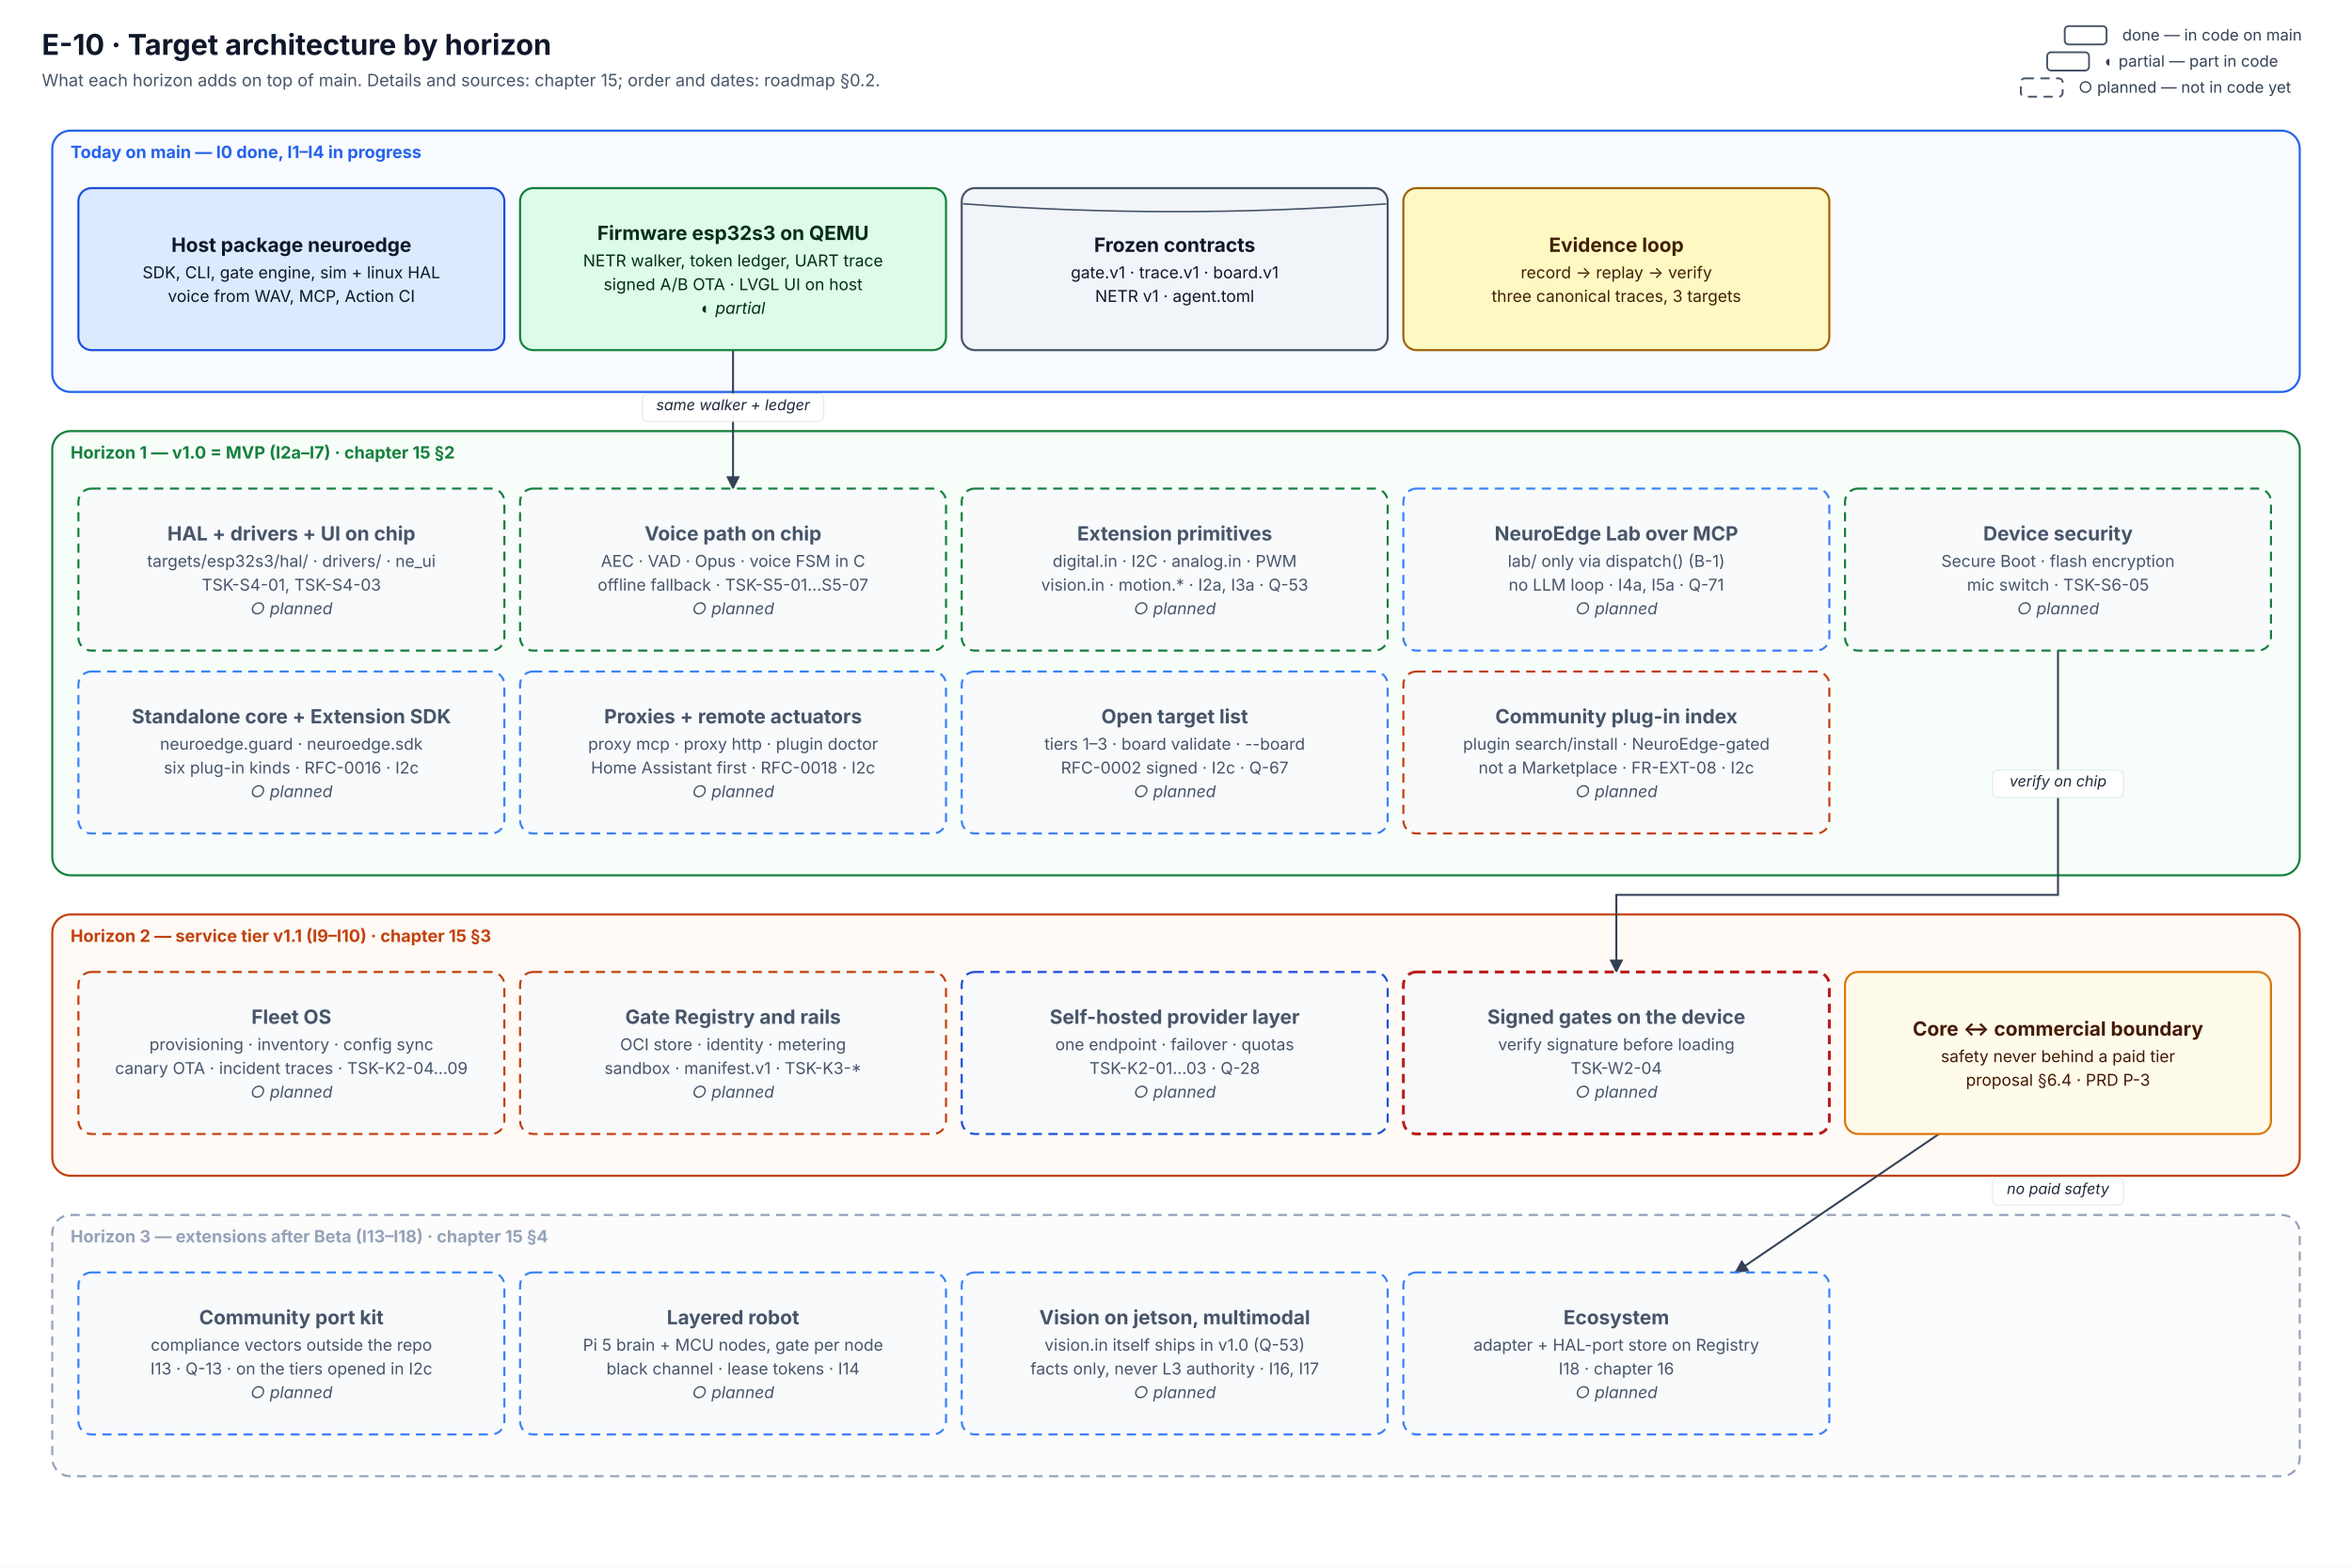
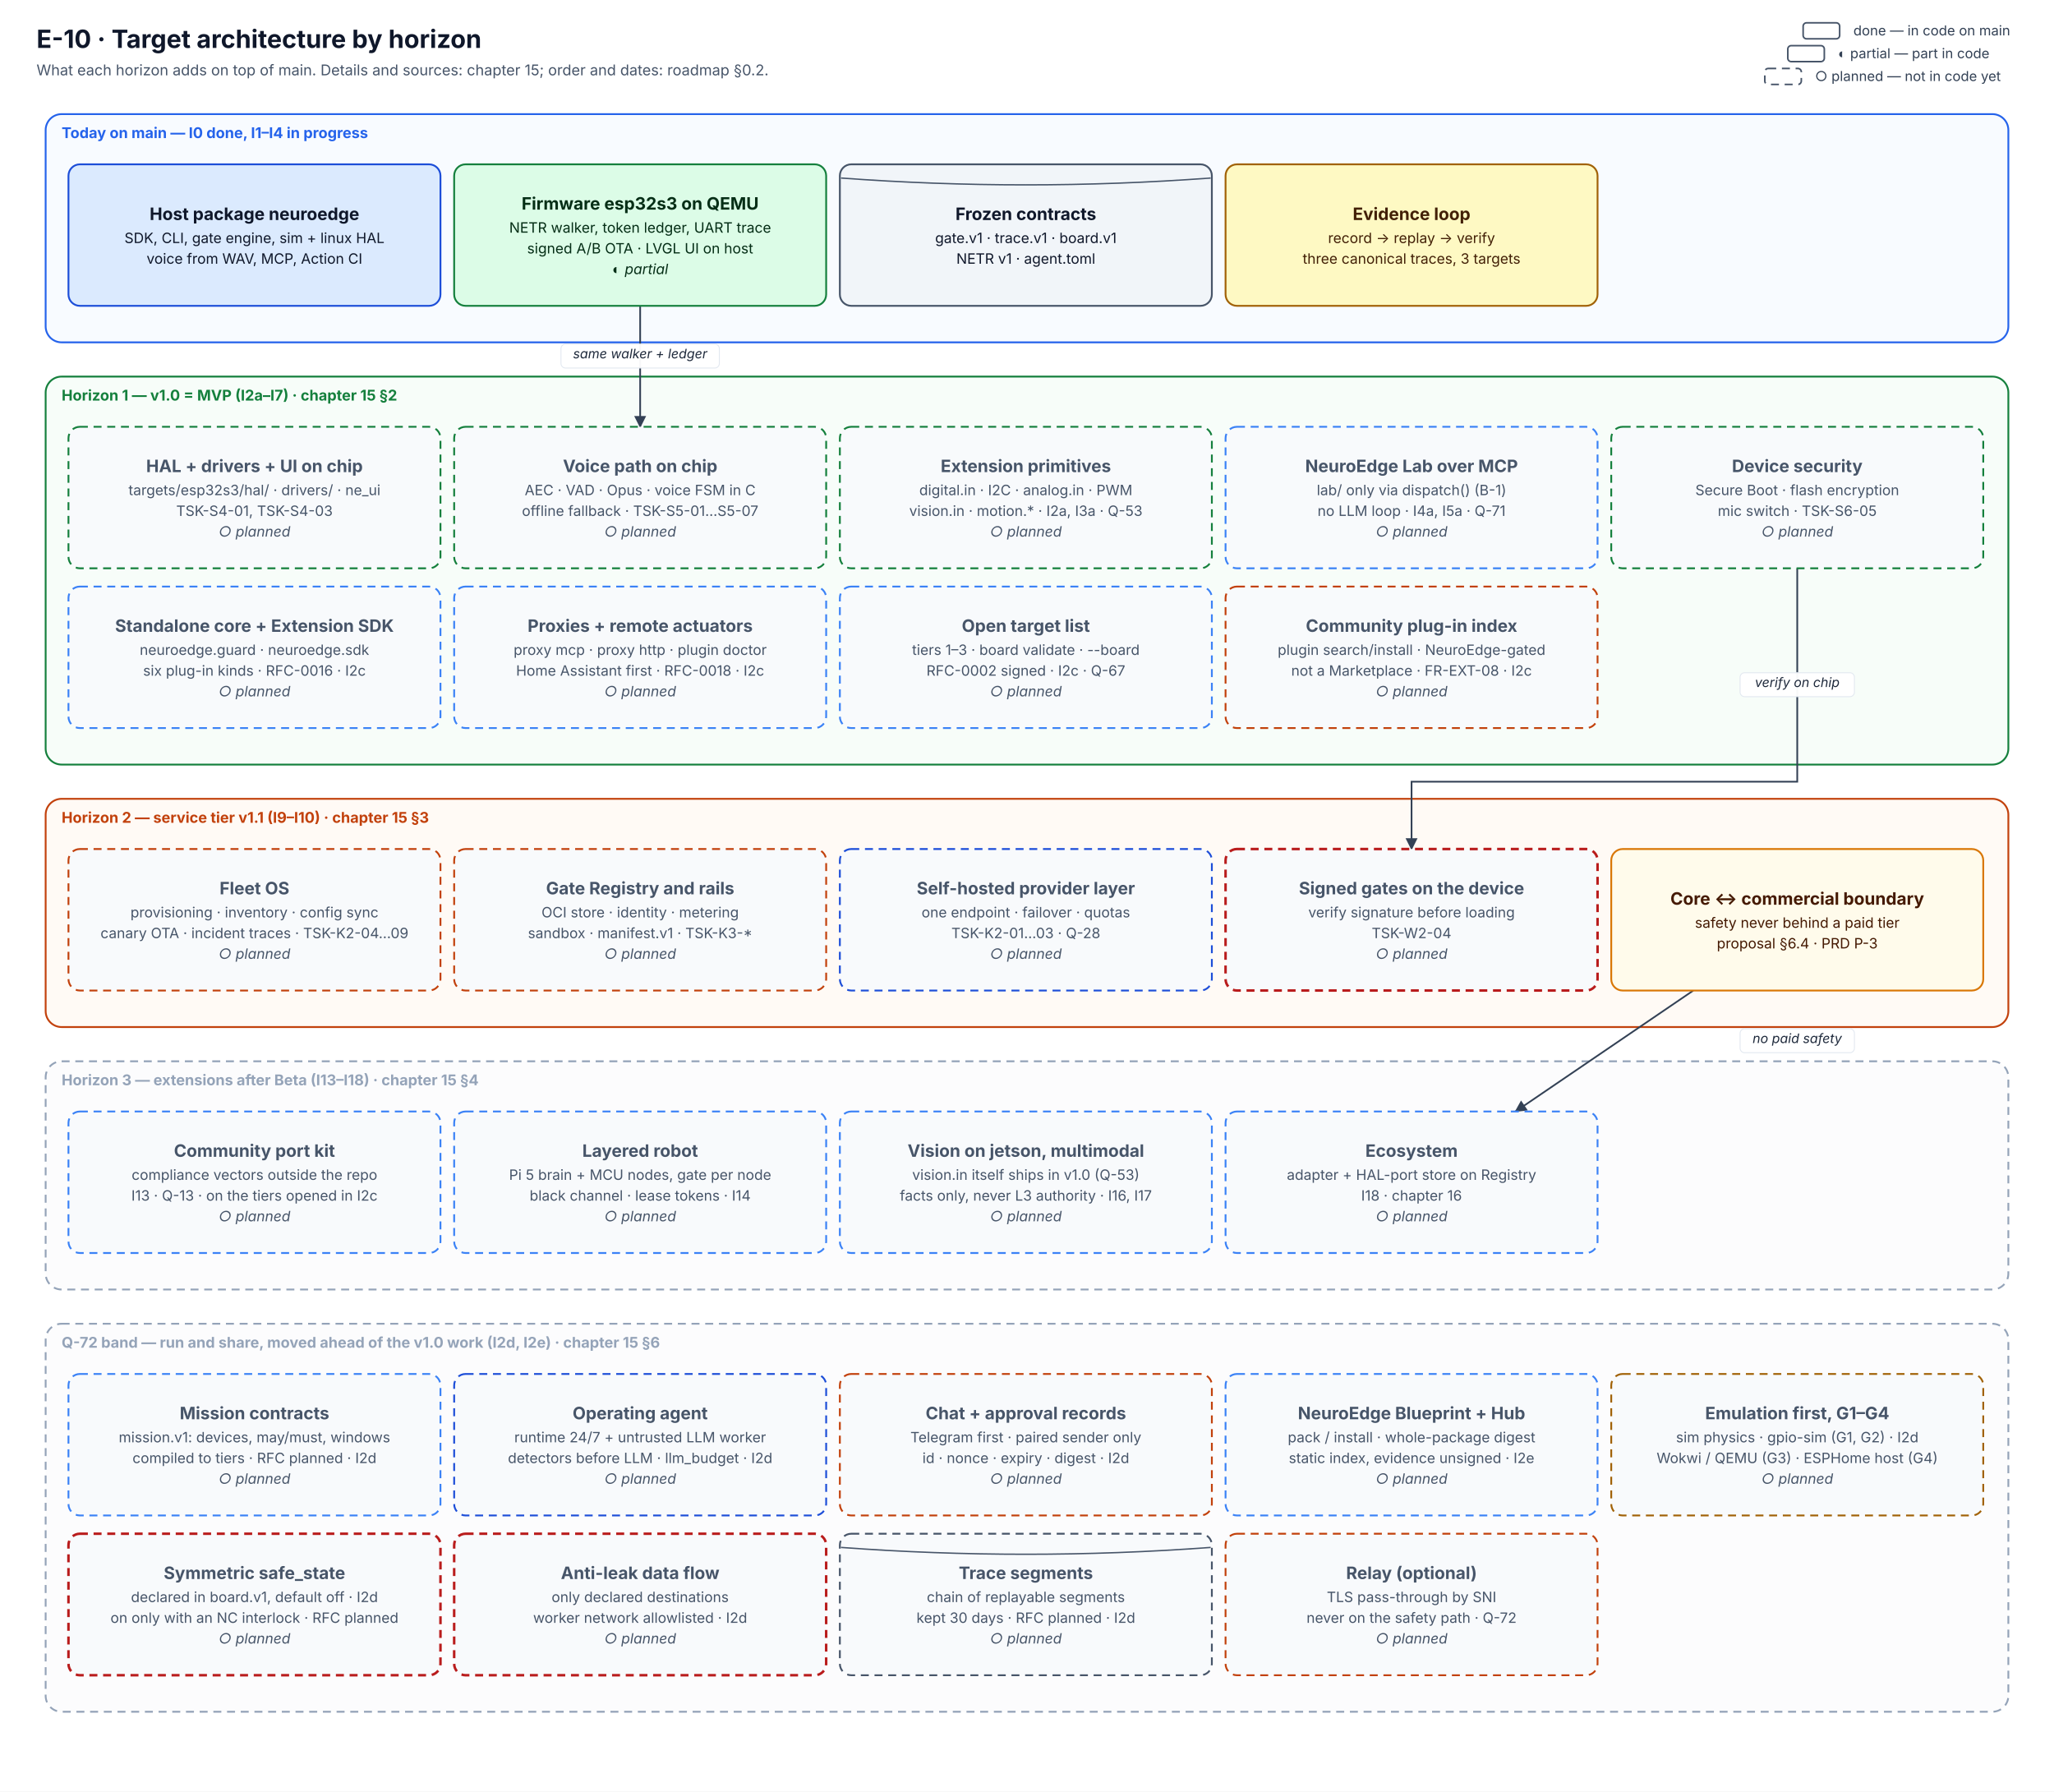
- <svg xmlns="http://www.w3.org/2000/svg" viewBox="0 0 1800 1200" width="1800" height="1200" font-family="Inter, 'Segoe UI', system-ui, -apple-system, Roboto, Helvetica, Arial, sans-serif" role="img" aria-labelledby="E-10-target-horizons-title E-10-target-horizons-desc">
+ <svg xmlns="http://www.w3.org/2000/svg" viewBox="0 0 1800 1570" width="1800" height="1570" font-family="Inter, 'Segoe UI', system-ui, -apple-system, Roboto, Helvetica, Arial, sans-serif" role="img" aria-labelledby="E-10-target-horizons-title E-10-target-horizons-desc">
  <defs>
    <marker id="arr" viewBox="0 0 10 10" refX="9" refY="5" markerWidth="7" markerHeight="7" orient="auto-start-reverse">
      <path d="M0,0 L10,5 L0,10 z" fill="#334155" />
    </marker>
  </defs>
-   <rect width="1800" height="1200" fill="#ffffff" />
+   <rect width="1800" height="1570" fill="#ffffff" />
  <text x="32.0" y="42.0" font-size="22" fill="#0f172a" text-anchor="start" font-weight="700">E-10 · Target architecture by horizon</text>
  <text x="32.0" y="66.0" font-size="13" fill="#475569" text-anchor="start">What each horizon adds on top of main. Details and sources: chapter 15; order and dates: roadmap §0.2.</text>
  <rect x="40" y="100" width="1720" height="200" rx="14" fill="#f8fbff" stroke="#2563eb" stroke-width="1.6" />
  <text x="54.0" y="121.0" font-size="13" fill="#2563eb" text-anchor="start" font-weight="700">Today on main — I0 done, I1–I4 in progress</text>
  <rect x="40" y="330" width="1720" height="340" rx="14" fill="#f7fdf9" stroke="#15803d" stroke-width="1.6" />
  <text x="54.0" y="351.0" font-size="13" fill="#15803d" text-anchor="start" font-weight="700">Horizon 1 — v1.0 = MVP (I2a–I7) · chapter 15 §2</text>
  <rect x="40" y="700" width="1720" height="200" rx="14" fill="#fffaf5" stroke="#c2410c" stroke-width="1.6" />
  <text x="54.0" y="721.0" font-size="13" fill="#c2410c" text-anchor="start" font-weight="700">Horizon 2 — service tier v1.1 (I9–I10) · chapter 15 §3</text>
  <rect x="40" y="930" width="1720" height="200" rx="14" fill="#fcfcfd" stroke="#94a3b8" stroke-width="1.6" stroke-dasharray="7 5" />
  <text x="54.0" y="951.0" font-size="13" fill="#94a3b8" text-anchor="start" font-weight="700">Horizon 3 — extensions after Beta (I13–I18) · chapter 15 §4</text>
+   <rect x="40" y="1160" width="1720" height="340" rx="14" fill="#fcfcfd" stroke="#94a3b8" stroke-width="1.6" stroke-dasharray="7 5" />
+   <text x="54.0" y="1181.0" font-size="13" fill="#94a3b8" text-anchor="start" font-weight="700">Q-72 band — run and share, moved ahead of the v1.0 work (I2d, I2e) · chapter 15 §6</text>
  <path d="M561.0,268.0 L561.0,374.0" fill="none" stroke="#334155" stroke-width="1.5" marker-end="url(#arr)" />
  <path d="M1575.0,498.0 L1575.0,520.0 L1575.0,685.0 L1237.0,685.0 L1237.0,744.0" fill="none" stroke="#334155" stroke-width="1.5" marker-end="url(#arr)" />
  <path d="M1483.9,868.0 L1328.1,974.0" fill="none" stroke="#334155" stroke-width="1.5" marker-end="url(#arr)" />
  <rect x="60" y="144" width="326" height="124" rx="10" fill="#dbeafe" stroke="#1d4ed8" stroke-width="1.6" />
  <text x="223.0" y="192.8" font-size="15" fill="#0f172a" text-anchor="middle" font-weight="700">Host package neuroedge</text>
  <text x="223.0" y="213.0" font-size="12.5" fill="#0f172a" text-anchor="middle">SDK, CLI, gate engine, sim + linux HAL</text>
  <text x="223.0" y="231.1" font-size="12.5" fill="#0f172a" text-anchor="middle">voice from WAV, MCP, Action CI</text>
  <rect x="398" y="144" width="326" height="124" rx="10" fill="#dcfce7" stroke="#15803d" stroke-width="1.6" />
  <text x="561.0" y="183.7" font-size="15" fill="#052e16" text-anchor="middle" font-weight="700">Firmware esp32s3 on QEMU</text>
  <text x="561.0" y="203.9" font-size="12.5" fill="#052e16" text-anchor="middle">NETR walker, token ledger, UART trace</text>
  <text x="561.0" y="222.1" font-size="12.5" fill="#052e16" text-anchor="middle">signed A/B OTA · LVGL UI on host</text>
  <text x="561.0" y="240.2" font-size="12.5" fill="#052e16" text-anchor="middle" font-style="italic">◐ partial</text>
  <rect x="736" y="144" width="326" height="124" rx="10" fill="#f1f5f9" stroke="#475569" stroke-width="1.6" />
  <path d="M737,156 Q899.0,168 1061,156" fill="none" stroke="#475569" stroke-width="1.2" />
  <text x="899.0" y="192.8" font-size="15" fill="#0f172a" text-anchor="middle" font-weight="700">Frozen contracts</text>
  <text x="899.0" y="213.0" font-size="12.5" fill="#0f172a" text-anchor="middle">gate.v1 · trace.v1 · board.v1</text>
  <text x="899.0" y="231.1" font-size="12.5" fill="#0f172a" text-anchor="middle">NETR v1 · agent.toml</text>
  <rect x="1074" y="144" width="326" height="124" rx="10" fill="#fef9c3" stroke="#a16207" stroke-width="1.6" />
  <text x="1237.0" y="192.8" font-size="15" fill="#422006" text-anchor="middle" font-weight="700">Evidence loop</text>
  <text x="1237.0" y="213.0" font-size="12.5" fill="#422006" text-anchor="middle">record → replay → verify</text>
  <text x="1237.0" y="231.1" font-size="12.5" fill="#422006" text-anchor="middle">three canonical traces, 3 targets</text>
  <rect x="60" y="374" width="326" height="124" rx="10" fill="#f8fafc" stroke="#15803d" stroke-width="1.6" stroke-dasharray="7 5" />
  <text x="223.0" y="413.7" font-size="15" fill="#475569" text-anchor="middle" font-weight="700">HAL + drivers + UI on chip</text>
  <text x="223.0" y="433.9" font-size="12.5" fill="#475569" text-anchor="middle">targets/esp32s3/hal/ · drivers/ · ne_ui</text>
  <text x="223.0" y="452.1" font-size="12.5" fill="#475569" text-anchor="middle">TSK-S4-01, TSK-S4-03</text>
  <text x="223.0" y="470.2" font-size="12.5" fill="#475569" text-anchor="middle" font-style="italic">○ planned</text>
  <rect x="398" y="374" width="326" height="124" rx="10" fill="#f8fafc" stroke="#15803d" stroke-width="1.6" stroke-dasharray="7 5" />
  <text x="561.0" y="413.7" font-size="15" fill="#475569" text-anchor="middle" font-weight="700">Voice path on chip</text>
  <text x="561.0" y="433.9" font-size="12.5" fill="#475569" text-anchor="middle">AEC · VAD · Opus · voice FSM in C</text>
  <text x="561.0" y="452.1" font-size="12.5" fill="#475569" text-anchor="middle">offline fallback · TSK-S5-01…S5-07</text>
  <text x="561.0" y="470.2" font-size="12.5" fill="#475569" text-anchor="middle" font-style="italic">○ planned</text>
  <rect x="736" y="374" width="326" height="124" rx="10" fill="#f8fafc" stroke="#15803d" stroke-width="1.6" stroke-dasharray="7 5" />
  <text x="899.0" y="413.7" font-size="15" fill="#475569" text-anchor="middle" font-weight="700">Extension primitives</text>
  <text x="899.0" y="433.9" font-size="12.5" fill="#475569" text-anchor="middle">digital.in · I2C · analog.in · PWM</text>
  <text x="899.0" y="452.1" font-size="12.5" fill="#475569" text-anchor="middle">vision.in · motion.* · I2a, I3a · Q-53</text>
  <text x="899.0" y="470.2" font-size="12.5" fill="#475569" text-anchor="middle" font-style="italic">○ planned</text>
  <rect x="1074" y="374" width="326" height="124" rx="10" fill="#f8fafc" stroke="#3b82f6" stroke-width="1.6" stroke-dasharray="7 5" />
  <text x="1237.0" y="413.7" font-size="15" fill="#475569" text-anchor="middle" font-weight="700">NeuroEdge Lab over MCP</text>
  <text x="1237.0" y="433.9" font-size="12.5" fill="#475569" text-anchor="middle">lab/ only via dispatch() (B-1)</text>
  <text x="1237.0" y="452.1" font-size="12.5" fill="#475569" text-anchor="middle">no LLM loop · I4a, I5a · Q-71</text>
  <text x="1237.0" y="470.2" font-size="12.5" fill="#475569" text-anchor="middle" font-style="italic">○ planned</text>
  <rect x="1412" y="374" width="326" height="124" rx="10" fill="#f8fafc" stroke="#15803d" stroke-width="1.6" stroke-dasharray="7 5" />
  <text x="1575.0" y="413.7" font-size="15" fill="#475569" text-anchor="middle" font-weight="700">Device security</text>
  <text x="1575.0" y="433.9" font-size="12.5" fill="#475569" text-anchor="middle">Secure Boot · flash encryption</text>
  <text x="1575.0" y="452.1" font-size="12.5" fill="#475569" text-anchor="middle">mic switch · TSK-S6-05</text>
  <text x="1575.0" y="470.2" font-size="12.5" fill="#475569" text-anchor="middle" font-style="italic">○ planned</text>
  <rect x="60" y="514" width="326" height="124" rx="10" fill="#f8fafc" stroke="#3b82f6" stroke-width="1.6" stroke-dasharray="7 5" />
  <text x="223.0" y="553.7" font-size="15" fill="#475569" text-anchor="middle" font-weight="700">Standalone core + Extension SDK</text>
  <text x="223.0" y="573.9" font-size="12.5" fill="#475569" text-anchor="middle">neuroedge.guard · neuroedge.sdk</text>
  <text x="223.0" y="592.1" font-size="12.5" fill="#475569" text-anchor="middle">six plug-in kinds · RFC-0016 · I2c</text>
  <text x="223.0" y="610.2" font-size="12.5" fill="#475569" text-anchor="middle" font-style="italic">○ planned</text>
  <rect x="398" y="514" width="326" height="124" rx="10" fill="#f8fafc" stroke="#3b82f6" stroke-width="1.6" stroke-dasharray="7 5" />
  <text x="561.0" y="553.7" font-size="15" fill="#475569" text-anchor="middle" font-weight="700">Proxies + remote actuators</text>
  <text x="561.0" y="573.9" font-size="12.5" fill="#475569" text-anchor="middle">proxy mcp · proxy http · plugin doctor</text>
  <text x="561.0" y="592.1" font-size="12.5" fill="#475569" text-anchor="middle">Home Assistant first · RFC-0018 · I2c</text>
  <text x="561.0" y="610.2" font-size="12.5" fill="#475569" text-anchor="middle" font-style="italic">○ planned</text>
  <rect x="736" y="514" width="326" height="124" rx="10" fill="#f8fafc" stroke="#3b82f6" stroke-width="1.6" stroke-dasharray="7 5" />
  <text x="899.0" y="553.7" font-size="15" fill="#475569" text-anchor="middle" font-weight="700">Open target list</text>
  <text x="899.0" y="573.9" font-size="12.5" fill="#475569" text-anchor="middle">tiers 1–3 · board validate · --board</text>
  <text x="899.0" y="592.1" font-size="12.5" fill="#475569" text-anchor="middle">RFC-0002 signed · I2c · Q-67</text>
  <text x="899.0" y="610.2" font-size="12.5" fill="#475569" text-anchor="middle" font-style="italic">○ planned</text>
  <rect x="1074" y="514" width="326" height="124" rx="10" fill="#f8fafc" stroke="#c2410c" stroke-width="1.6" stroke-dasharray="7 5" />
  <text x="1237.0" y="553.7" font-size="15" fill="#475569" text-anchor="middle" font-weight="700">Community plug-in index</text>
  <text x="1237.0" y="573.9" font-size="12.5" fill="#475569" text-anchor="middle">plugin search/install · NeuroEdge-gated</text>
  <text x="1237.0" y="592.1" font-size="12.5" fill="#475569" text-anchor="middle">not a Marketplace · FR-EXT-08 · I2c</text>
  <text x="1237.0" y="610.2" font-size="12.5" fill="#475569" text-anchor="middle" font-style="italic">○ planned</text>
  <rect x="60" y="744" width="326" height="124" rx="10" fill="#f8fafc" stroke="#c2410c" stroke-width="1.6" stroke-dasharray="7 5" />
  <text x="223.0" y="783.7" font-size="15" fill="#475569" text-anchor="middle" font-weight="700">Fleet OS</text>
  <text x="223.0" y="803.9" font-size="12.5" fill="#475569" text-anchor="middle">provisioning · inventory · config sync</text>
  <text x="223.0" y="822.1" font-size="12.5" fill="#475569" text-anchor="middle">canary OTA · incident traces · TSK-K2-04…09</text>
  <text x="223.0" y="840.2" font-size="12.5" fill="#475569" text-anchor="middle" font-style="italic">○ planned</text>
  <rect x="398" y="744" width="326" height="124" rx="10" fill="#f8fafc" stroke="#c2410c" stroke-width="1.6" stroke-dasharray="7 5" />
  <text x="561.0" y="783.7" font-size="15" fill="#475569" text-anchor="middle" font-weight="700">Gate Registry and rails</text>
  <text x="561.0" y="803.9" font-size="12.5" fill="#475569" text-anchor="middle">OCI store · identity · metering</text>
  <text x="561.0" y="822.1" font-size="12.5" fill="#475569" text-anchor="middle">sandbox · manifest.v1 · TSK-K3-*</text>
  <text x="561.0" y="840.2" font-size="12.5" fill="#475569" text-anchor="middle" font-style="italic">○ planned</text>
  <rect x="736" y="744" width="326" height="124" rx="10" fill="#f8fafc" stroke="#1d4ed8" stroke-width="1.6" stroke-dasharray="7 5" />
  <text x="899.0" y="783.7" font-size="15" fill="#475569" text-anchor="middle" font-weight="700">Self-hosted provider layer</text>
  <text x="899.0" y="803.9" font-size="12.5" fill="#475569" text-anchor="middle">one endpoint · failover · quotas</text>
  <text x="899.0" y="822.1" font-size="12.5" fill="#475569" text-anchor="middle">TSK-K2-01…03 · Q-28</text>
  <text x="899.0" y="840.2" font-size="12.5" fill="#475569" text-anchor="middle" font-style="italic">○ planned</text>
  <rect x="1074" y="744" width="326" height="124" rx="10" fill="#f8fafc" stroke="#b91c1c" stroke-width="2.2" stroke-dasharray="7 5" />
  <text x="1237.0" y="783.7" font-size="15" fill="#475569" text-anchor="middle" font-weight="700">Signed gates on the device</text>
  <text x="1237.0" y="803.9" font-size="12.5" fill="#475569" text-anchor="middle">verify signature before loading</text>
  <text x="1237.0" y="822.1" font-size="12.5" fill="#475569" text-anchor="middle">TSK-W2-04</text>
  <text x="1237.0" y="840.2" font-size="12.5" fill="#475569" text-anchor="middle" font-style="italic">○ planned</text>
  <rect x="1412" y="744" width="326" height="124" rx="10" fill="#fffbeb" stroke="#d97706" stroke-width="1.6" />
  <text x="1575.0" y="792.8" font-size="15" fill="#451a03" text-anchor="middle" font-weight="700">Core ↔ commercial boundary</text>
  <text x="1575.0" y="813.0" font-size="12.5" fill="#451a03" text-anchor="middle">safety never behind a paid tier</text>
  <text x="1575.0" y="831.1" font-size="12.5" fill="#451a03" text-anchor="middle">proposal §6.4 · PRD P-3</text>
  <rect x="60" y="974" width="326" height="124" rx="10" fill="#f8fafc" stroke="#3b82f6" stroke-width="1.6" stroke-dasharray="7 5" />
  <text x="223.0" y="1013.7" font-size="15" fill="#475569" text-anchor="middle" font-weight="700">Community port kit</text>
  <text x="223.0" y="1033.9" font-size="12.5" fill="#475569" text-anchor="middle">compliance vectors outside the repo</text>
  <text x="223.0" y="1052.1" font-size="12.5" fill="#475569" text-anchor="middle">I13 · Q-13 · on the tiers opened in I2c</text>
  <text x="223.0" y="1070.2" font-size="12.5" fill="#475569" text-anchor="middle" font-style="italic">○ planned</text>
  <rect x="398" y="974" width="326" height="124" rx="10" fill="#f8fafc" stroke="#3b82f6" stroke-width="1.6" stroke-dasharray="7 5" />
  <text x="561.0" y="1013.7" font-size="15" fill="#475569" text-anchor="middle" font-weight="700">Layered robot</text>
  <text x="561.0" y="1033.9" font-size="12.5" fill="#475569" text-anchor="middle">Pi 5 brain + MCU nodes, gate per node</text>
  <text x="561.0" y="1052.1" font-size="12.5" fill="#475569" text-anchor="middle">black channel · lease tokens · I14</text>
  <text x="561.0" y="1070.2" font-size="12.5" fill="#475569" text-anchor="middle" font-style="italic">○ planned</text>
  <rect x="736" y="974" width="326" height="124" rx="10" fill="#f8fafc" stroke="#3b82f6" stroke-width="1.6" stroke-dasharray="7 5" />
  <text x="899.0" y="1013.7" font-size="15" fill="#475569" text-anchor="middle" font-weight="700">Vision on jetson, multimodal</text>
  <text x="899.0" y="1033.9" font-size="12.5" fill="#475569" text-anchor="middle">vision.in itself ships in v1.0 (Q-53)</text>
  <text x="899.0" y="1052.1" font-size="12.5" fill="#475569" text-anchor="middle">facts only, never L3 authority · I16, I17</text>
  <text x="899.0" y="1070.2" font-size="12.5" fill="#475569" text-anchor="middle" font-style="italic">○ planned</text>
  <rect x="1074" y="974" width="326" height="124" rx="10" fill="#f8fafc" stroke="#3b82f6" stroke-width="1.6" stroke-dasharray="7 5" />
  <text x="1237.0" y="1013.7" font-size="15" fill="#475569" text-anchor="middle" font-weight="700">Ecosystem</text>
  <text x="1237.0" y="1033.9" font-size="12.5" fill="#475569" text-anchor="middle">adapter + HAL-port store on Registry</text>
  <text x="1237.0" y="1052.1" font-size="12.5" fill="#475569" text-anchor="middle">I18 · chapter 16</text>
  <text x="1237.0" y="1070.2" font-size="12.5" fill="#475569" text-anchor="middle" font-style="italic">○ planned</text>
+   <rect x="60" y="1204" width="326" height="124" rx="10" fill="#f8fafc" stroke="#3b82f6" stroke-width="1.6" stroke-dasharray="7 5" />
+   <text x="223.0" y="1243.7" font-size="15" fill="#475569" text-anchor="middle" font-weight="700">Mission contracts</text>
+   <text x="223.0" y="1263.9" font-size="12.5" fill="#475569" text-anchor="middle">mission.v1: devices, may/must, windows</text>
+   <text x="223.0" y="1282.1" font-size="12.5" fill="#475569" text-anchor="middle">compiled to tiers · RFC planned · I2d</text>
+   <text x="223.0" y="1300.2" font-size="12.5" fill="#475569" text-anchor="middle" font-style="italic">○ planned</text>
+   <rect x="398" y="1204" width="326" height="124" rx="10" fill="#f8fafc" stroke="#1d4ed8" stroke-width="1.6" stroke-dasharray="7 5" />
+   <text x="561.0" y="1243.7" font-size="15" fill="#475569" text-anchor="middle" font-weight="700">Operating agent</text>
+   <text x="561.0" y="1263.9" font-size="12.5" fill="#475569" text-anchor="middle">runtime 24/7 + untrusted LLM worker</text>
+   <text x="561.0" y="1282.1" font-size="12.5" fill="#475569" text-anchor="middle">detectors before LLM · llm_budget · I2d</text>
+   <text x="561.0" y="1300.2" font-size="12.5" fill="#475569" text-anchor="middle" font-style="italic">○ planned</text>
+   <rect x="736" y="1204" width="326" height="124" rx="10" fill="#f8fafc" stroke="#c2410c" stroke-width="1.6" stroke-dasharray="7 5" />
+   <text x="899.0" y="1243.7" font-size="15" fill="#475569" text-anchor="middle" font-weight="700">Chat + approval records</text>
+   <text x="899.0" y="1263.9" font-size="12.5" fill="#475569" text-anchor="middle">Telegram first · paired sender only</text>
+   <text x="899.0" y="1282.1" font-size="12.5" fill="#475569" text-anchor="middle">id · nonce · expiry · digest · I2d</text>
+   <text x="899.0" y="1300.2" font-size="12.5" fill="#475569" text-anchor="middle" font-style="italic">○ planned</text>
+   <rect x="1074" y="1204" width="326" height="124" rx="10" fill="#f8fafc" stroke="#3b82f6" stroke-width="1.6" stroke-dasharray="7 5" />
+   <text x="1237.0" y="1243.7" font-size="15" fill="#475569" text-anchor="middle" font-weight="700">NeuroEdge Blueprint + Hub</text>
+   <text x="1237.0" y="1263.9" font-size="12.5" fill="#475569" text-anchor="middle">pack / install · whole-package digest</text>
+   <text x="1237.0" y="1282.1" font-size="12.5" fill="#475569" text-anchor="middle">static index, evidence unsigned · I2e</text>
+   <text x="1237.0" y="1300.2" font-size="12.5" fill="#475569" text-anchor="middle" font-style="italic">○ planned</text>
+   <rect x="1412" y="1204" width="326" height="124" rx="10" fill="#f8fafc" stroke="#a16207" stroke-width="1.6" stroke-dasharray="7 5" />
+   <text x="1575.0" y="1243.7" font-size="15" fill="#475569" text-anchor="middle" font-weight="700">Emulation first, G1–G4</text>
+   <text x="1575.0" y="1263.9" font-size="12.5" fill="#475569" text-anchor="middle">sim physics · gpio-sim (G1, G2) · I2d</text>
+   <text x="1575.0" y="1282.1" font-size="12.5" fill="#475569" text-anchor="middle">Wokwi / QEMU (G3) · ESPHome host (G4)</text>
+   <text x="1575.0" y="1300.2" font-size="12.5" fill="#475569" text-anchor="middle" font-style="italic">○ planned</text>
+   <rect x="60" y="1344" width="326" height="124" rx="10" fill="#f8fafc" stroke="#b91c1c" stroke-width="2.2" stroke-dasharray="7 5" />
+   <text x="223.0" y="1383.7" font-size="15" fill="#475569" text-anchor="middle" font-weight="700">Symmetric safe_state</text>
+   <text x="223.0" y="1403.9" font-size="12.5" fill="#475569" text-anchor="middle">declared in board.v1, default off · I2d</text>
+   <text x="223.0" y="1422.1" font-size="12.5" fill="#475569" text-anchor="middle">on only with an NC interlock · RFC planned</text>
+   <text x="223.0" y="1440.2" font-size="12.5" fill="#475569" text-anchor="middle" font-style="italic">○ planned</text>
+   <rect x="398" y="1344" width="326" height="124" rx="10" fill="#f8fafc" stroke="#b91c1c" stroke-width="2.2" stroke-dasharray="7 5" />
+   <text x="561.0" y="1383.7" font-size="15" fill="#475569" text-anchor="middle" font-weight="700">Anti-leak data flow</text>
+   <text x="561.0" y="1403.9" font-size="12.5" fill="#475569" text-anchor="middle">only declared destinations</text>
+   <text x="561.0" y="1422.1" font-size="12.5" fill="#475569" text-anchor="middle">worker network allowlisted · I2d</text>
+   <text x="561.0" y="1440.2" font-size="12.5" fill="#475569" text-anchor="middle" font-style="italic">○ planned</text>
+   <rect x="736" y="1344" width="326" height="124" rx="10" fill="#f8fafc" stroke="#475569" stroke-width="1.6" stroke-dasharray="7 5" />
+   <path d="M737,1356 Q899.0,1368 1061,1356" fill="none" stroke="#475569" stroke-width="1.2" />
+   <text x="899.0" y="1383.7" font-size="15" fill="#475569" text-anchor="middle" font-weight="700">Trace segments</text>
+   <text x="899.0" y="1403.9" font-size="12.5" fill="#475569" text-anchor="middle">chain of replayable segments</text>
+   <text x="899.0" y="1422.1" font-size="12.5" fill="#475569" text-anchor="middle">kept 30 days · RFC planned · I2d</text>
+   <text x="899.0" y="1440.2" font-size="12.5" fill="#475569" text-anchor="middle" font-style="italic">○ planned</text>
+   <rect x="1074" y="1344" width="326" height="124" rx="10" fill="#f8fafc" stroke="#c2410c" stroke-width="1.6" stroke-dasharray="7 5" />
+   <text x="1237.0" y="1383.7" font-size="15" fill="#475569" text-anchor="middle" font-weight="700">Relay (optional)</text>
+   <text x="1237.0" y="1403.9" font-size="12.5" fill="#475569" text-anchor="middle">TLS pass-through by SNI</text>
+   <text x="1237.0" y="1422.1" font-size="12.5" fill="#475569" text-anchor="middle">never on the safety path · Q-72</text>
+   <text x="1237.0" y="1440.2" font-size="12.5" fill="#475569" text-anchor="middle" font-style="italic">○ planned</text>
  <rect x="491.6" y="301.5" width="138.8" height="21.0" rx="4" fill="#ffffff" fill-opacity="0.96" stroke="#e2e8f0" stroke-width="0.8" />
  <text x="561.0" y="314.0" font-size="11.5" fill="#1e293b" text-anchor="middle" font-style="italic">same walker + ledger</text>
  <rect x="1524.9" y="589.5" width="100.2" height="21.0" rx="4" fill="#ffffff" fill-opacity="0.96" stroke="#e2e8f0" stroke-width="0.8" />
  <text x="1575.0" y="602.0" font-size="11.5" fill="#1e293b" text-anchor="middle" font-style="italic">verify on chip</text>
  <rect x="1524.9" y="901.5" width="100.2" height="21.0" rx="4" fill="#ffffff" fill-opacity="0.96" stroke="#e2e8f0" stroke-width="0.8" />
  <text x="1575.0" y="914.0" font-size="11.5" fill="#1e293b" text-anchor="middle" font-style="italic">no paid safety</text>
  <rect x="1546.56" y="60" width="32" height="14" rx="3" fill="#ffffff" stroke="#475569" stroke-width="1.4" stroke-dasharray="7 5" />
  <text x="1590.6" y="71.0" font-size="12" fill="#334155" text-anchor="start">○ planned — not in code yet</text>
  <rect x="1566.72" y="40" width="32" height="14" rx="3" fill="#ffffff" stroke="#475569" stroke-width="1.4" />
  <text x="1610.7" y="51.0" font-size="12" fill="#334155" text-anchor="start">◐ partial — part in code</text>
  <rect x="1580.16" y="20" width="32" height="14" rx="3" fill="#ffffff" stroke="#475569" stroke-width="1.4" />
  <text x="1624.2" y="31.0" font-size="12" fill="#334155" text-anchor="start">done — in code on main</text>
</svg>
